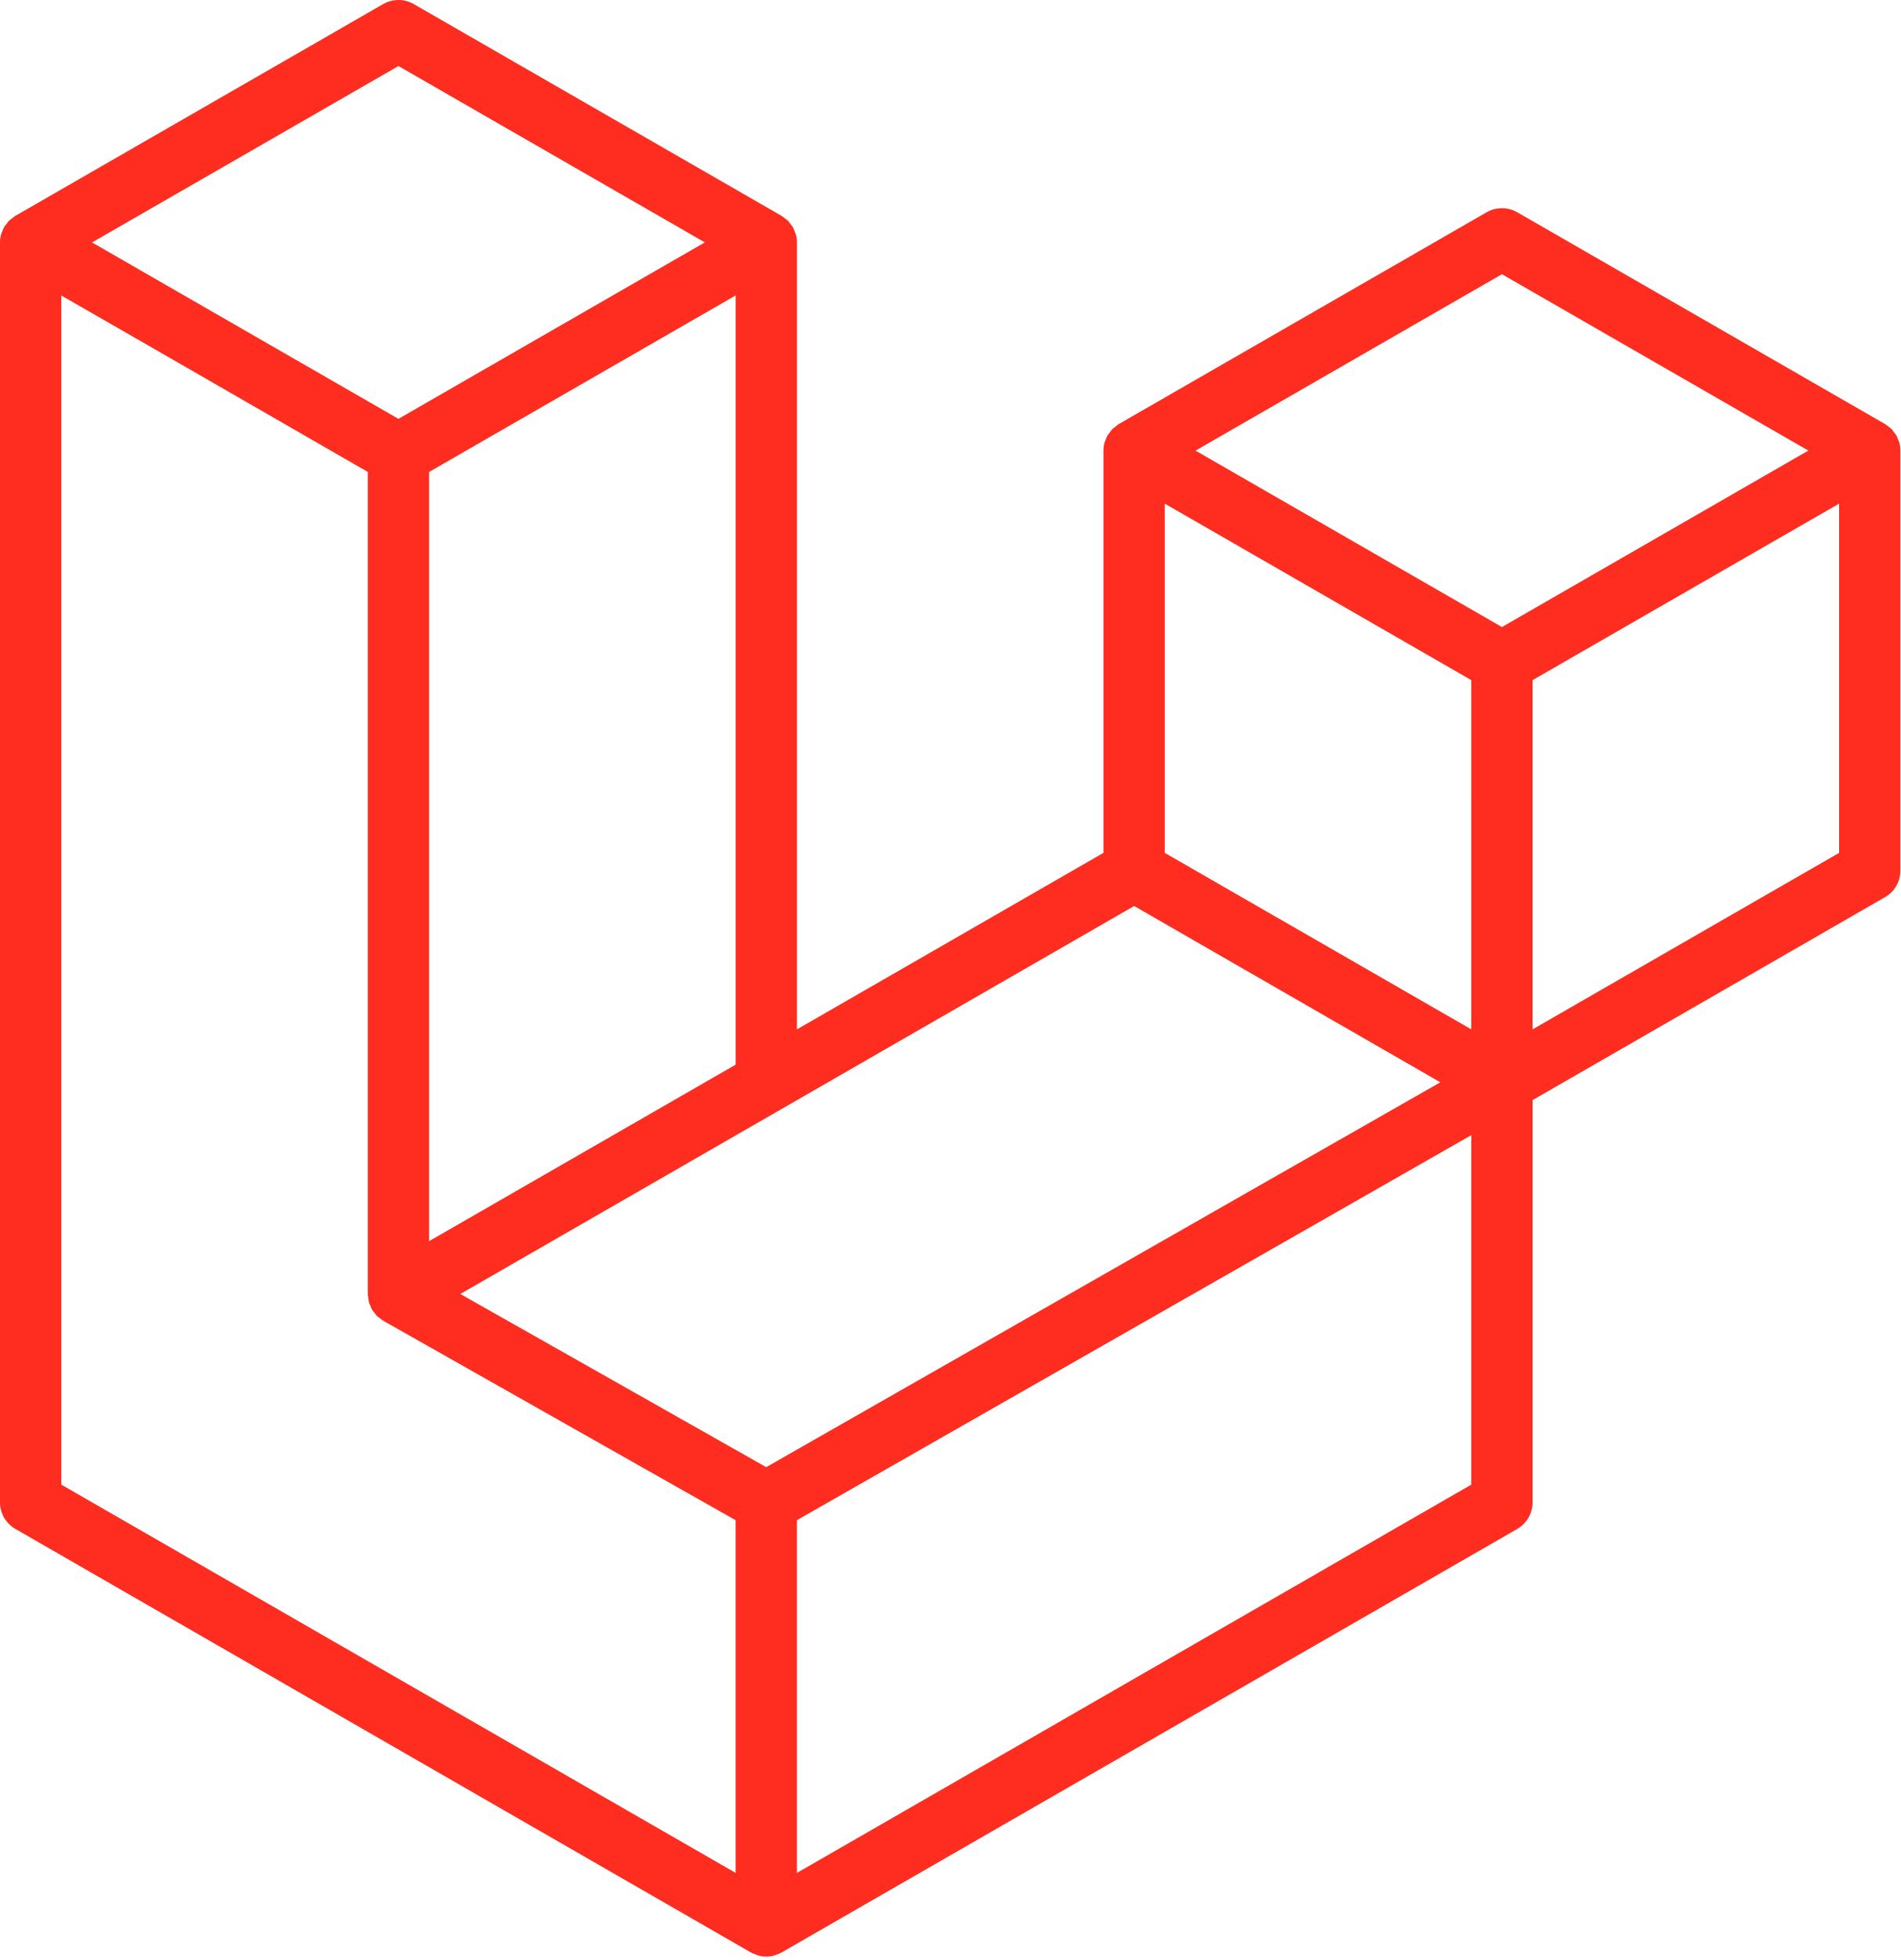
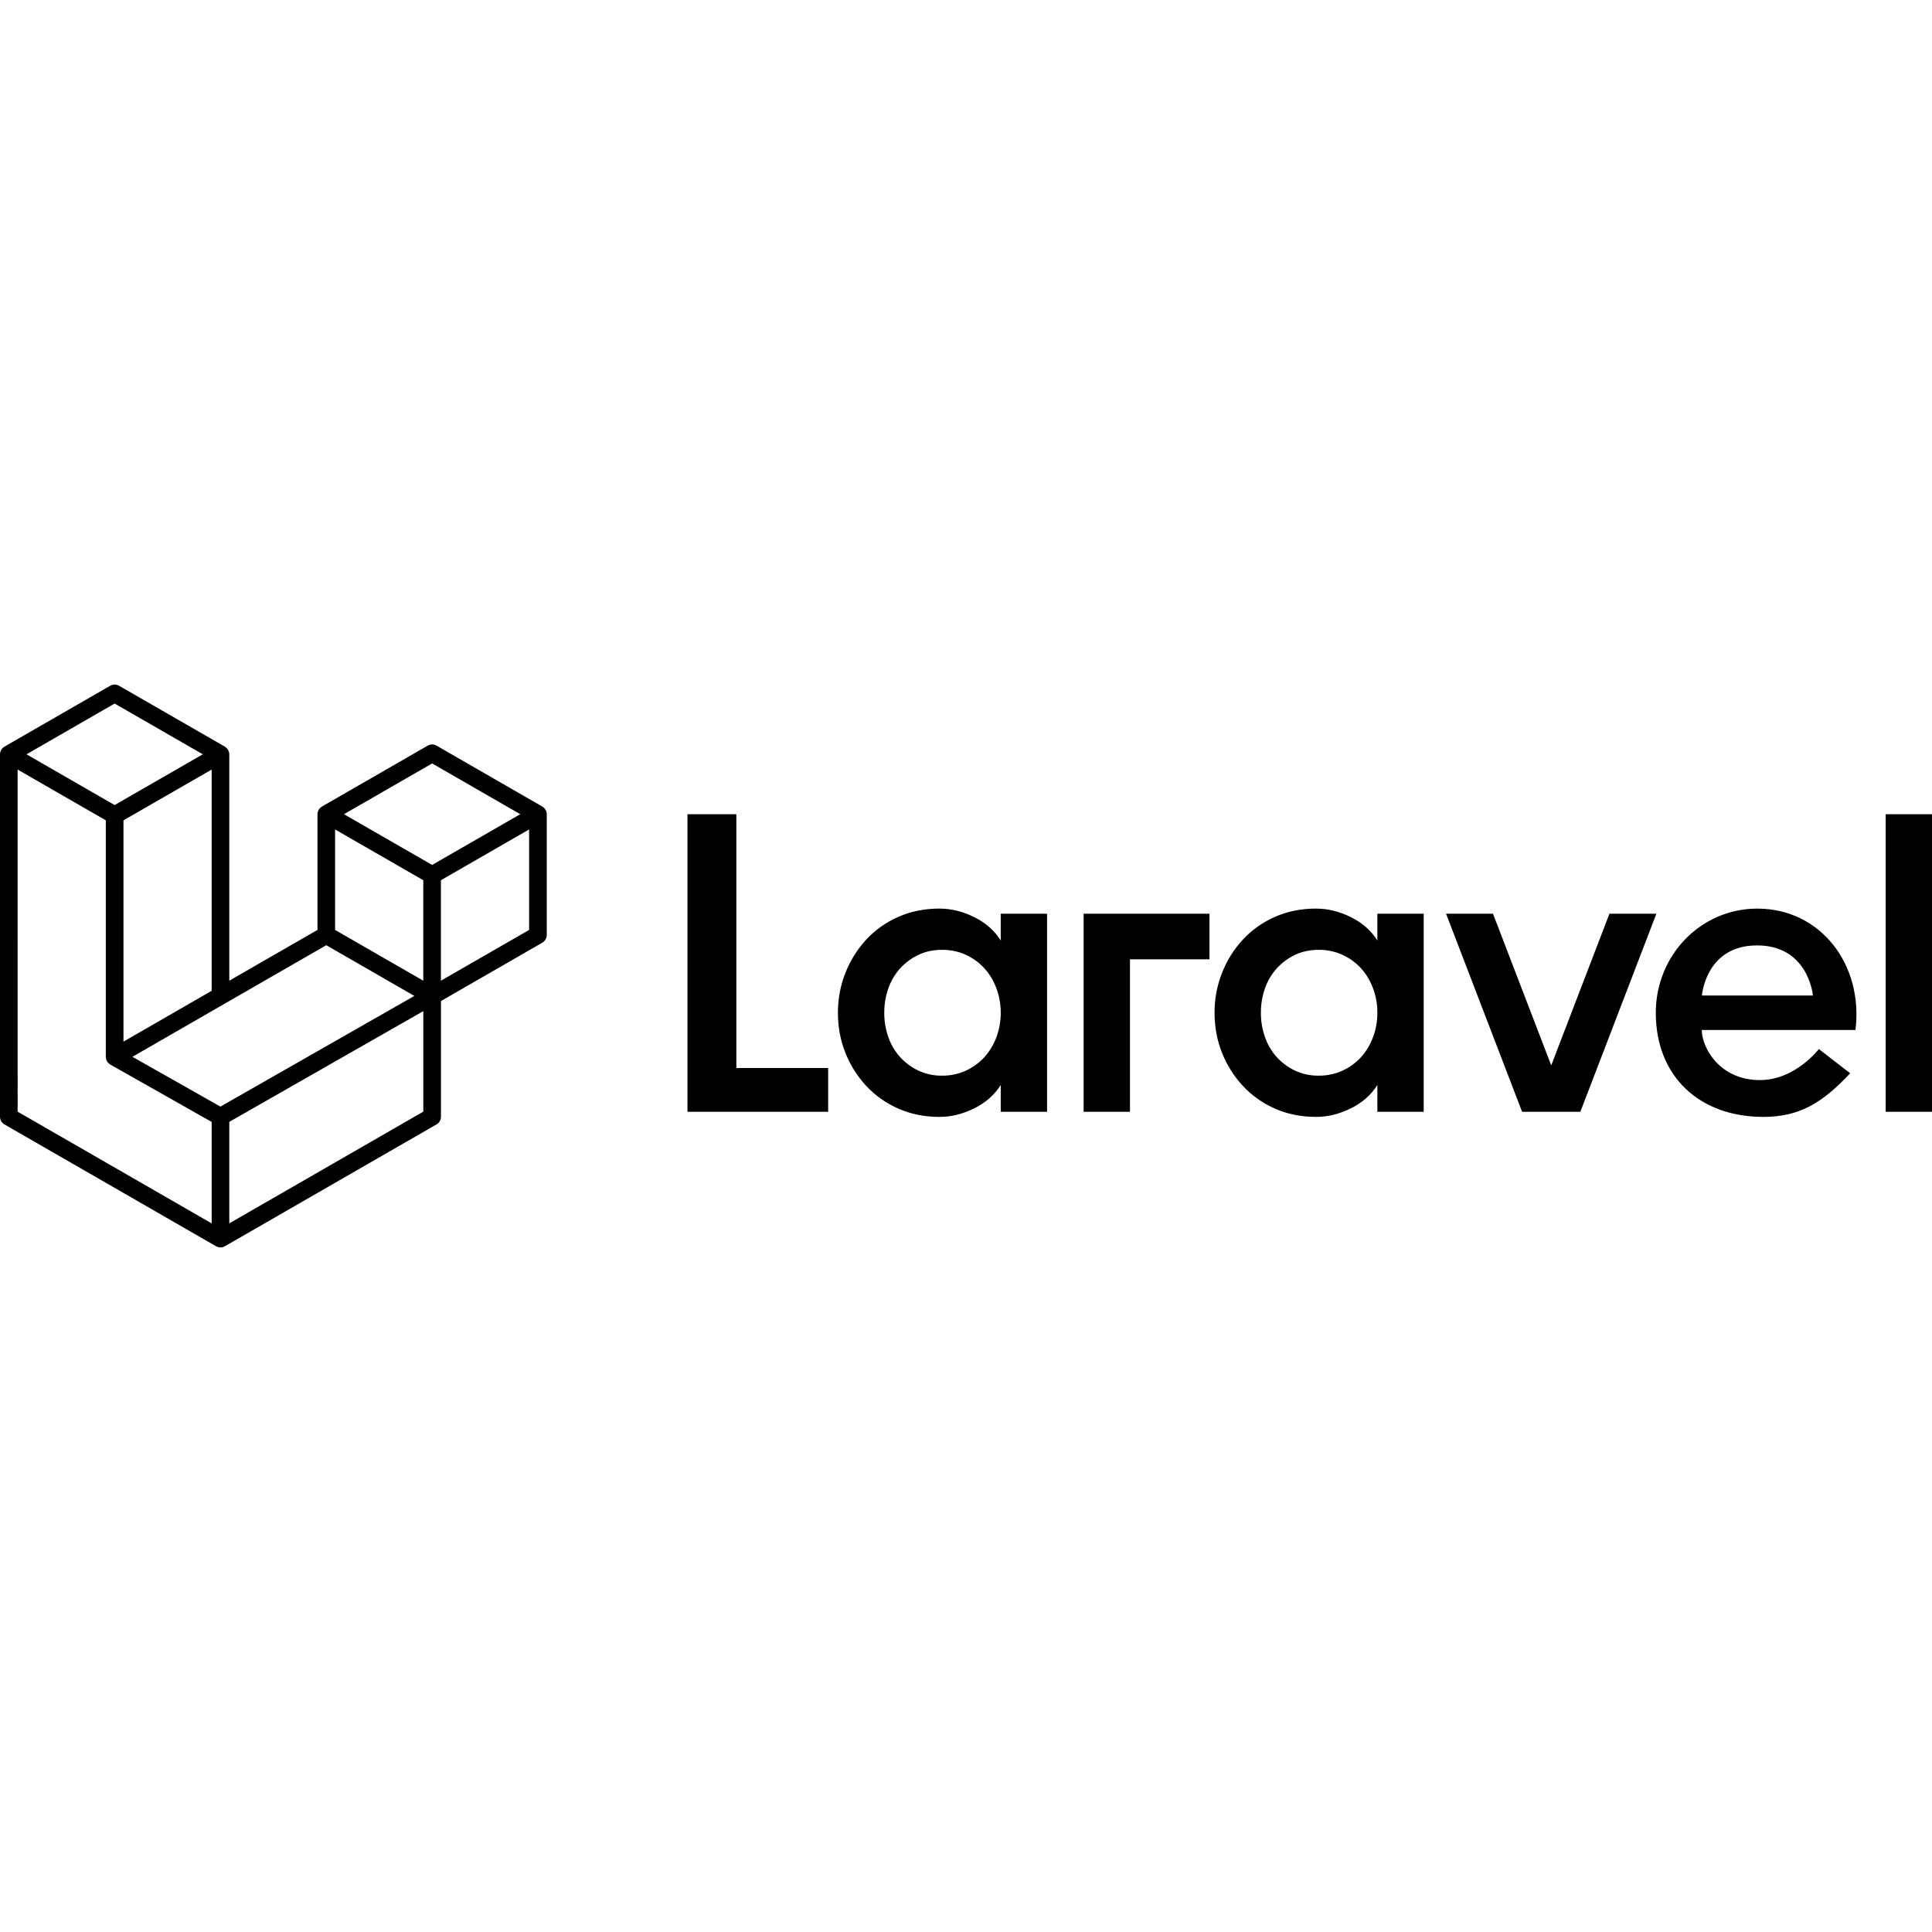
- <svg xmlns="http://www.w3.org/2000/svg" width="256" height="264" viewBox="0 0 256 264">
-   <path fill="#ff2d20" d="M255.856 59.62c.095.351.144.713.144 1.077v56.568c0 1.478-.79 2.843-2.073 3.578L206.45 148.18v54.18a4.14 4.14 0 0 1-2.062 3.579l-99.108 57.053c-.227.128-.474.21-.722.299c-.093.03-.18.087-.278.113a4.15 4.15 0 0 1-2.114 0c-.114-.03-.217-.093-.325-.134c-.227-.083-.464-.155-.68-.278L2.073 205.938A4.13 4.13 0 0 1 0 202.36V32.656c0-.372.052-.733.144-1.083c.031-.119.103-.227.145-.346c.077-.216.15-.438.263-.639c.077-.134.19-.242.283-.366c.119-.165.227-.335.366-.48c.119-.118.274-.206.408-.309c.15-.124.283-.258.453-.356h.005L51.613.551a4.14 4.14 0 0 1 4.125 0l49.546 28.526h.01c.165.104.305.232.454.351c.134.103.284.196.402.31c.145.149.248.32.371.484c.088.124.207.232.279.366c.118.206.185.423.268.64c.041.118.113.226.144.35c.095.351.144.714.145 1.078V138.65l41.286-23.773V60.692c0-.36.052-.727.145-1.072c.036-.124.103-.232.144-.35c.083-.217.155-.44.268-.64c.077-.134.19-.242.279-.366c.123-.165.226-.335.37-.48c.12-.118.269-.206.403-.309c.155-.124.289-.258.454-.356h.005l49.551-28.526a4.13 4.13 0 0 1 4.125 0l49.546 28.526c.175.103.309.232.464.35c.128.104.278.197.397.31c.144.15.247.32.37.485c.094.124.207.232.28.366c.118.2.185.423.267.64c.047.118.114.226.145.35m-8.115 55.258v-47.04l-17.339 9.981l-23.953 13.792v47.04l41.297-23.773zm-49.546 85.095V152.9l-23.562 13.457l-67.281 38.4v47.514zM8.259 39.796v160.177l90.833 52.294v-47.505L51.64 177.906l-.015-.01l-.02-.01c-.16-.093-.295-.227-.444-.34c-.13-.104-.279-.186-.392-.3l-.01-.015c-.134-.129-.227-.289-.34-.433c-.104-.14-.227-.258-.31-.402l-.005-.016c-.093-.154-.15-.34-.217-.515c-.067-.155-.154-.3-.196-.464v-.005c-.051-.196-.061-.403-.082-.604c-.02-.154-.062-.309-.062-.464V63.57L25.598 49.772l-17.339-9.97zM53.681 8.893L12.399 32.656l41.272 23.762L94.947 32.65L53.671 8.893zm21.468 148.298l23.948-13.786V39.796L81.76 49.778L57.805 63.569v103.608zM202.324 36.935l-41.276 23.762l41.276 23.763l41.271-23.768zm-4.13 54.676l-23.953-13.792l-17.338-9.981v47.04l23.948 13.787l17.344 9.986zm-94.977 106.006l60.543-34.564l30.264-17.272l-41.246-23.747l-47.489 27.34l-43.282 24.918z" />
+ <svg xmlns="http://www.w3.org/2000/svg" width="100%" height="100%" viewBox="0 0 128 128">
+   <path fill="currentColor" d="M7.595 45.354a.6.6 0 0 0-.291.078L.292 49.468c-.024.015-.043.034-.065.05q-.03.021-.057.044q-.028.032-.052.068c-.013.018-.029.033-.04.052q-.022.044-.037.091c-.006.017-.016.032-.02.05a.6.6 0 0 0-.021.152v24.013c0 .21.112.403.293.507l14.022 8.073c.031.018.064.028.097.04c.015.005.03.014.045.018q.074.02.15.02a.6.6 0 0 0 .15-.02q.02-.006.04-.016c.034-.012.069-.023.101-.042l14.023-8.073a.58.58 0 0 0 .293-.506v-7.667l6.718-3.868a.59.59 0 0 0 .293-.507v-8.005a.6.6 0 0 0-.02-.152l-.021-.049c-.012-.03-.021-.062-.038-.09c-.01-.02-.027-.035-.04-.052c-.017-.023-.031-.048-.052-.068c-.016-.017-.038-.03-.057-.044q-.03-.027-.064-.05h-.001L28.92 49.4a.58.58 0 0 0-.583 0l-7.011 4.037q-.035.023-.065.05q-.03.02-.057.043q-.028.032-.052.068c-.013.018-.03.034-.04.053q-.022.043-.038.09l-.02.049a.6.6 0 0 0-.02.152v7.667l-5.843 3.364V49.975a.6.6 0 0 0-.02-.153l-.021-.049c-.012-.03-.021-.062-.038-.09c-.01-.02-.027-.035-.04-.053q-.024-.035-.052-.068q-.027-.023-.057-.044q-.03-.026-.064-.05h-.001l-7.011-4.036a.6.6 0 0 0-.292-.078m0 1.258l5.84 3.363l-5.84 3.362l-5.84-3.362zm21.034 3.968l5.84 3.363l-5.84 3.362l-5.84-3.362zm-14.607.405v14.66l-3.389 1.952L8.18 69.01V54.35l3.39-1.952zm-12.854 0l2.453 1.413l3.39 1.951v15.674c0 .022.006.043.009.065c.003.029.004.058.011.086v.001c.007.023.02.044.028.066c.01.024.017.05.03.073l.002.002c.012.02.029.037.043.056q.022.033.048.062l.002.002q.027.023.056.042q.03.027.063.05h.003l.002.002l6.715 3.8v6.722l-12.854-7.4zm44.379 2.96v19.714h9.321v-2.901h-6.083V53.945Zm79.384 0v19.714H128V53.945ZM22.2 54.953l2.455 1.413l3.389 1.951v6.656l-2.454-1.412l-3.39-1.951Zm12.855 0v6.657l-5.843 3.364v-6.657l3.39-1.951zm27.19 5.243q-1.492 0-2.731.55a6.4 6.4 0 0 0-2.127 1.507a7.13 7.13 0 0 0-1.873 4.844q0 1.408.493 2.647a7 7 0 0 0 1.38 2.197q.887.957 2.127 1.506q1.239.55 2.732.55q1.155 0 2.295-.564q1.14-.562 1.76-1.549v1.775h3.07V60.535h-3.07v1.774q-.62-.985-1.76-1.549q-1.14-.563-2.295-.563zm24.954 0q-1.493 0-2.733.55a6.4 6.4 0 0 0-2.126 1.507a7 7 0 0 0-1.38 2.21a7.1 7.1 0 0 0-.493 2.634q0 1.408.493 2.647a7 7 0 0 0 1.38 2.197a6.4 6.4 0 0 0 2.126 1.506q1.239.55 2.733.55q1.154 0 2.295-.564q1.14-.562 1.76-1.549v1.775h3.07V60.535h-3.07v1.774q-.62-.985-1.76-1.549q-1.14-.563-2.295-.563zm29.236.001c-3.759 0-6.734 3.09-6.734 6.9c0 4.212 2.88 6.9 7.128 6.9c2.377 0 3.895-.91 5.75-2.89l-2.074-1.604c-.001.002-1.565 2.055-3.9 2.055c-2.716 0-3.858-2.188-3.858-3.32h10.183c.535-4.336-2.315-8.04-6.495-8.04zm-44.642.338v13.124h3.07V63.555h5.267v-3.02zm24.012 0l5.038 13.124h3.859l5.038-13.124h-3.11l-3.857 10.05l-3.859-10.05zm-74.188 2.087l5.836 3.36l-4.282 2.444l-8.567 4.89l-5.831-3.3l6.124-3.526zm94.794.014c3.279 0 3.677 3.067 3.7 3.32h-7.356c.023-.252.377-3.32 3.656-3.32m-53.997.293q.873 0 1.592.338q.718.338 1.225.9q.507.565.789 1.324q.28.76.281 1.606q0 .845-.281 1.605a4.1 4.1 0 0 1-.789 1.324a3.8 3.8 0 0 1-1.225.9a3.7 3.7 0 0 1-1.592.339a3.6 3.6 0 0 1-1.577-.338a3.9 3.9 0 0 1-1.21-.901a3.9 3.9 0 0 1-.775-1.324a4.8 4.8 0 0 1-.268-1.605q0-.846.268-1.606q.267-.759.775-1.323a3.9 3.9 0 0 1 1.21-.901q.704-.338 1.578-.338zm24.953 0a3.7 3.7 0 0 1 1.591.338q.72.338 1.226.9q.506.565.788 1.324a4.6 4.6 0 0 1 .282 1.606a4.6 4.6 0 0 1-.282 1.605a4.1 4.1 0 0 1-.788 1.324a3.8 3.8 0 0 1-1.226.9a3.7 3.7 0 0 1-1.59.339a3.6 3.6 0 0 1-1.578-.338a3.9 3.9 0 0 1-1.211-.901a3.9 3.9 0 0 1-.774-1.324a4.8 4.8 0 0 1-.268-1.605q0-.846.267-1.606q.267-.759.775-1.323a3.9 3.9 0 0 1 1.21-.901q.705-.338 1.578-.338M28.045 66.99v6.66l-12.854 7.4v-6.723l9.52-5.434z" />
</svg>
